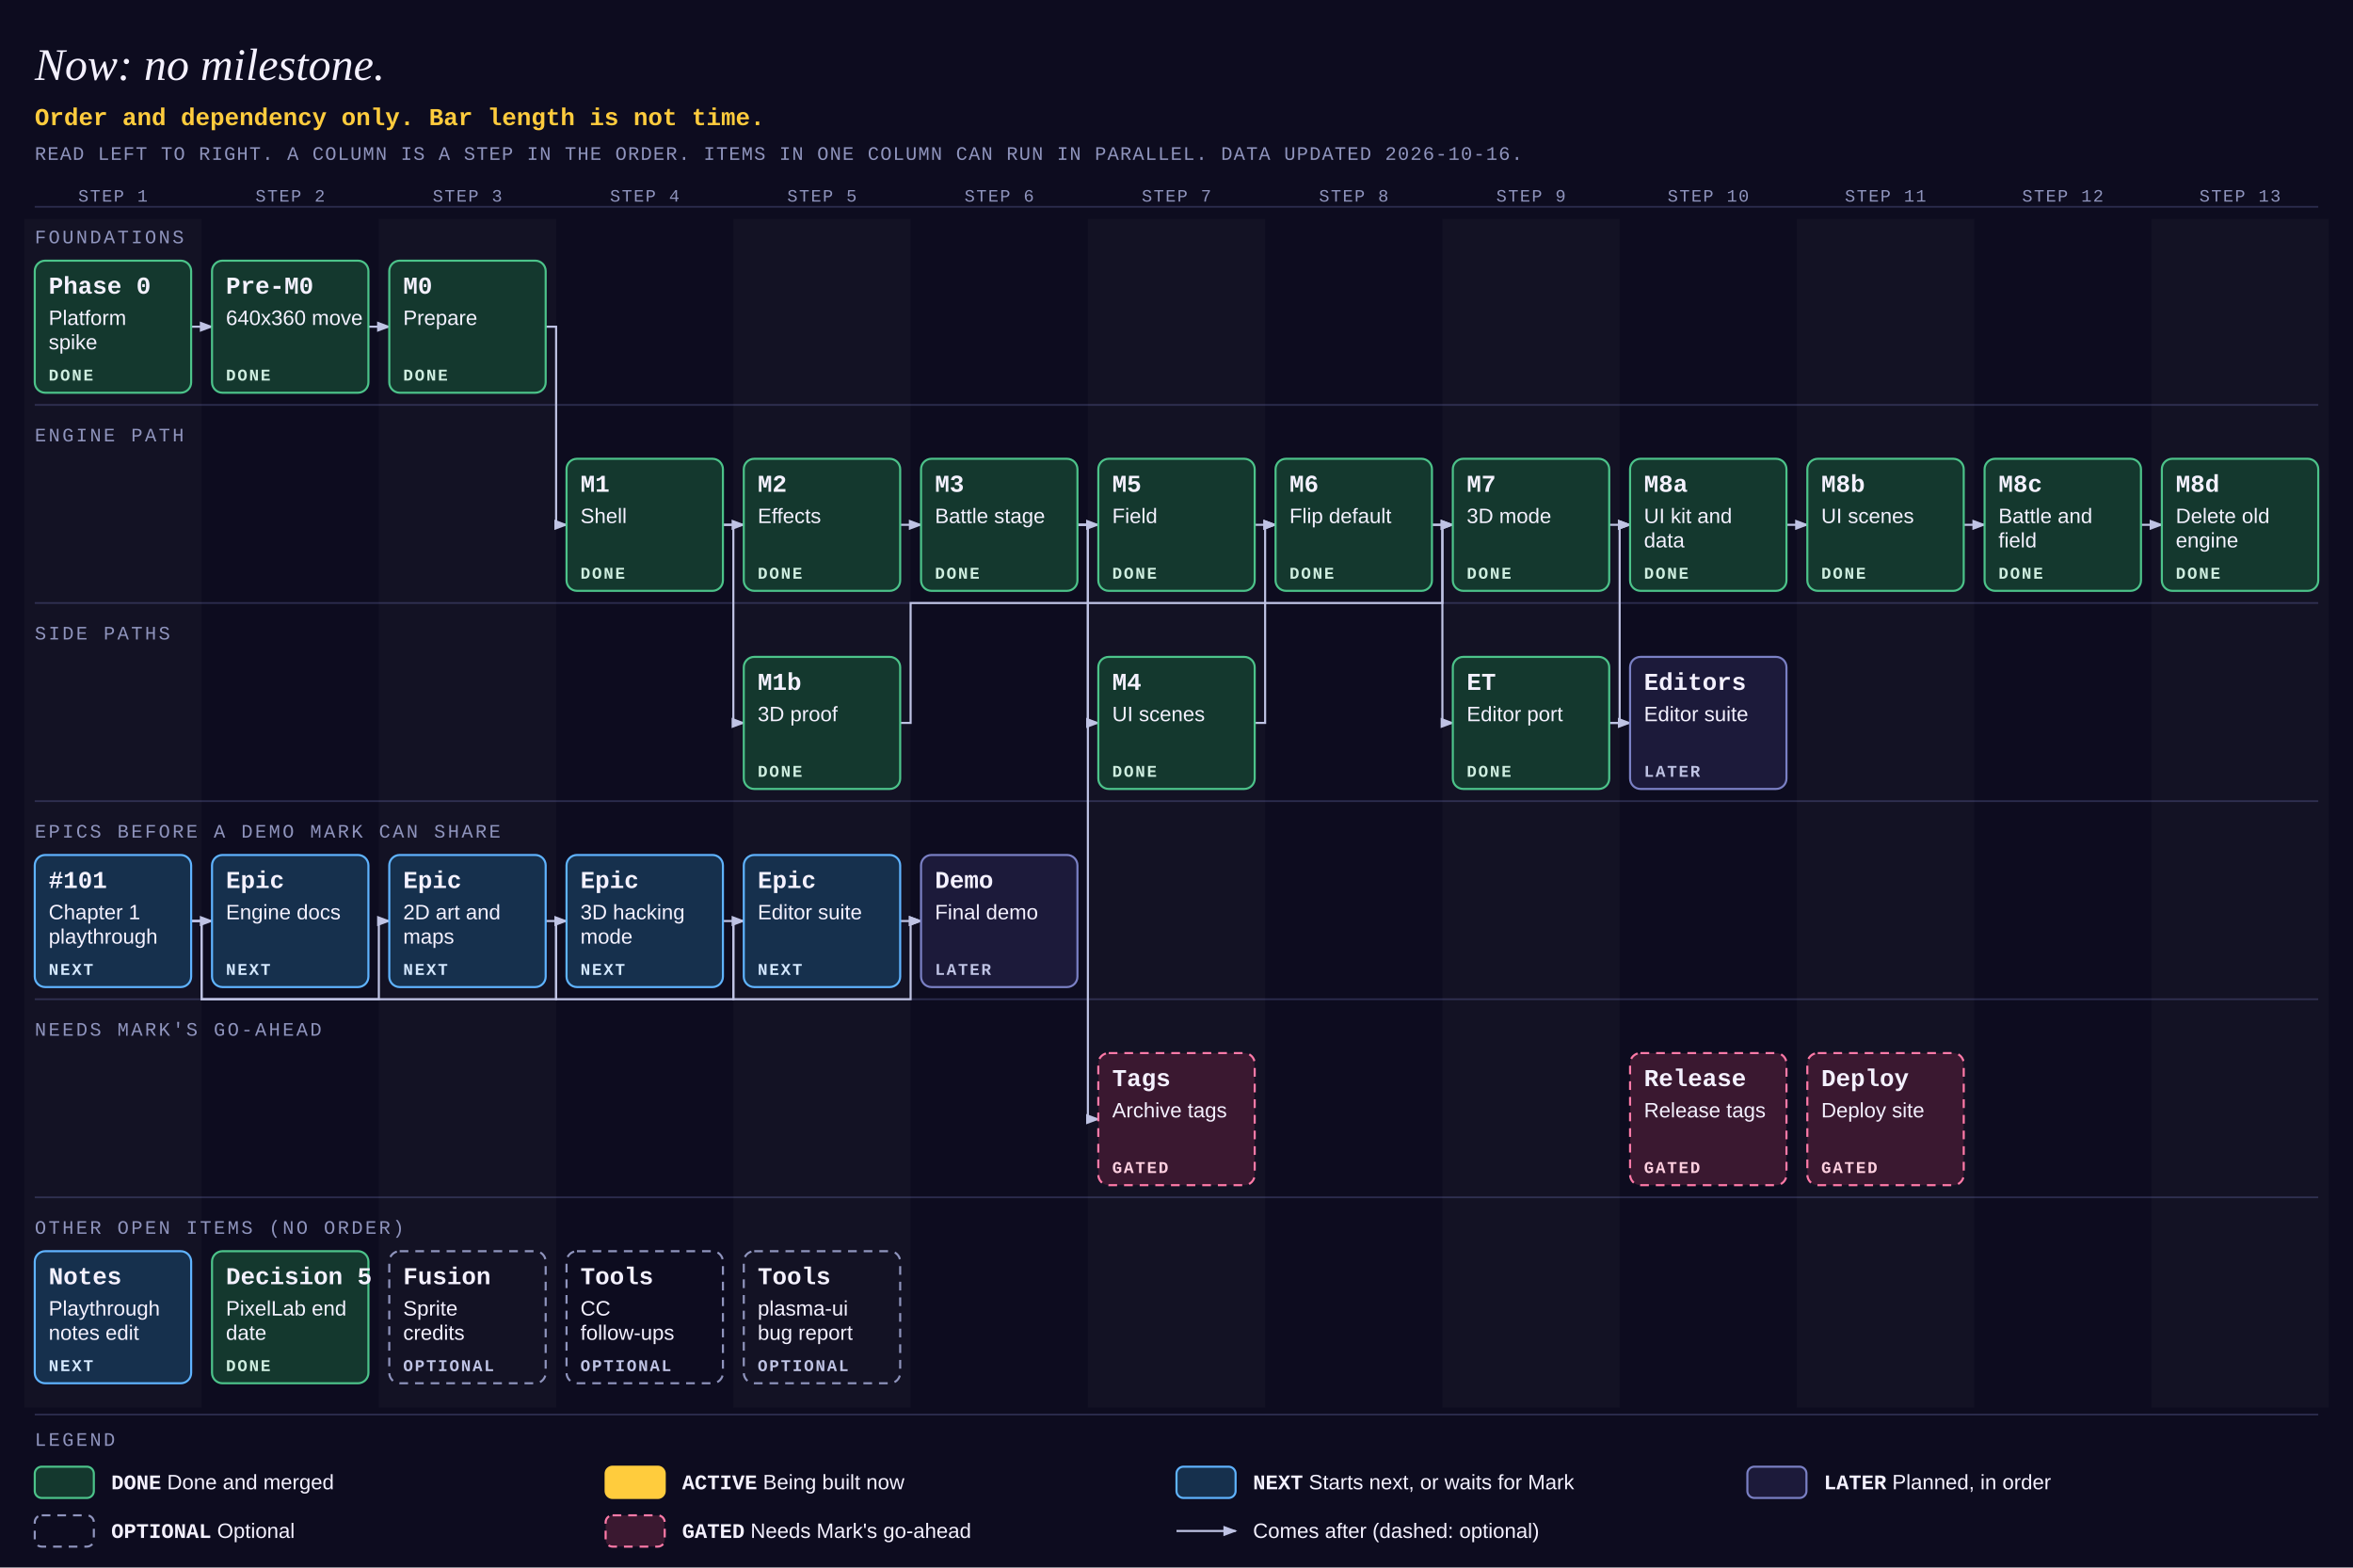
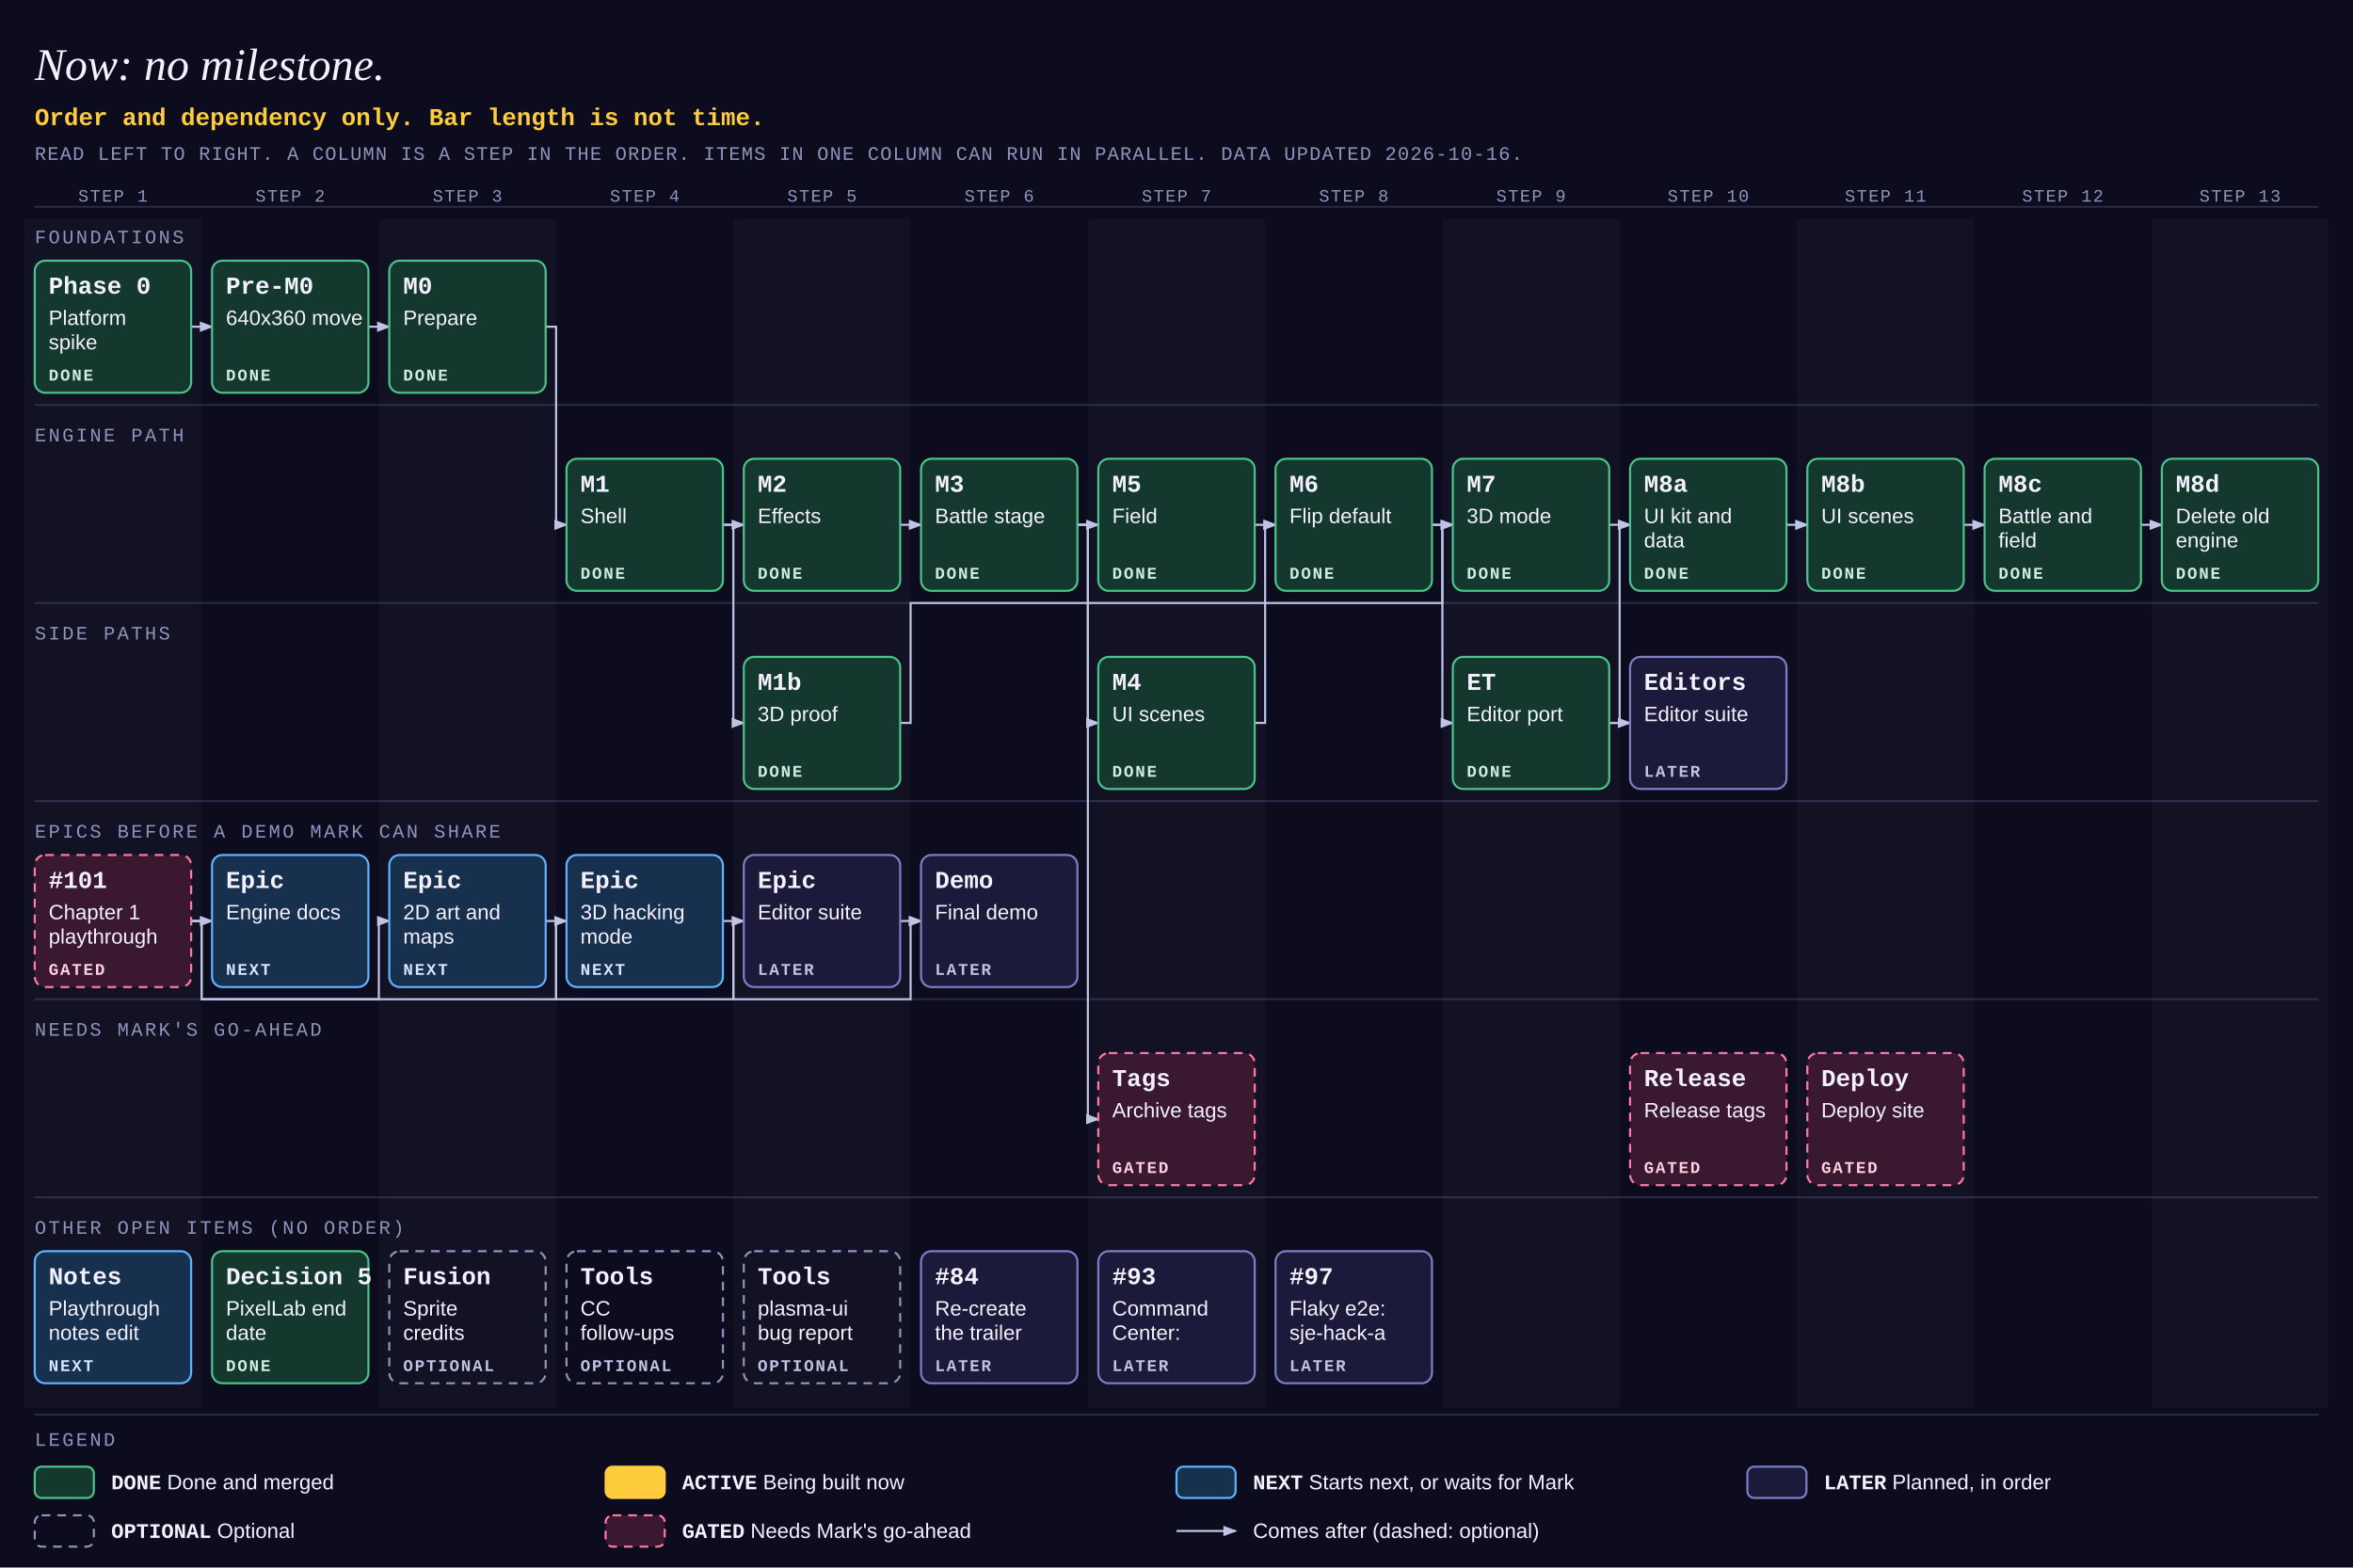
<svg xmlns="http://www.w3.org/2000/svg" viewBox="0 0 1354 902" width="1354" height="902" role="img" aria-labelledby="roadmap-title roadmap-desc">
  <defs>
    <marker id="arrow" markerWidth="8" markerHeight="6" refX="7" refY="3" orient="auto" markerUnits="userSpaceOnUse">
      <polygon points="0 0, 8 3, 0 6" fill="#bfc3e4" />
    </marker>
  </defs>
  <rect width="1354" height="902" fill="#0d0c1f" />
  <text x="20" y="46" fill="#f4f1ff" font-size="26" font-style="italic" font-family="'Instrument Serif', Georgia, 'Times New Roman', serif">Now: no milestone.</text>
  <text x="20" y="72" fill="#ffcc3d" font-size="14" font-weight="600" font-family="'Geist Mono', ui-monospace, Consolas, 'Courier New', monospace">Order and dependency only. Bar length is not time.</text>
  <text x="20" y="92" fill="#8f94bd" font-size="11" font-family="'Geist Mono', ui-monospace, Consolas, 'Courier New', monospace" letter-spacing="0.06em">READ LEFT TO RIGHT. A COLUMN IS A STEP IN THE ORDER. ITEMS IN ONE COLUMN CAN RUN IN PARALLEL. DATA UPDATED 2026-10-16.</text>
  <rect x="14" y="126" width="102" height="684" fill="#ffffff" fill-opacity="0.025" />
  <text x="65" y="116" fill="#8f94bd" font-size="10" text-anchor="middle" font-family="'Geist Mono', ui-monospace, Consolas, 'Courier New', monospace" letter-spacing="0.08em">STEP 1</text>
  <text x="167" y="116" fill="#8f94bd" font-size="10" text-anchor="middle" font-family="'Geist Mono', ui-monospace, Consolas, 'Courier New', monospace" letter-spacing="0.08em">STEP 2</text>
  <rect x="218" y="126" width="102" height="684" fill="#ffffff" fill-opacity="0.025" />
  <text x="269" y="116" fill="#8f94bd" font-size="10" text-anchor="middle" font-family="'Geist Mono', ui-monospace, Consolas, 'Courier New', monospace" letter-spacing="0.08em">STEP 3</text>
  <text x="371" y="116" fill="#8f94bd" font-size="10" text-anchor="middle" font-family="'Geist Mono', ui-monospace, Consolas, 'Courier New', monospace" letter-spacing="0.08em">STEP 4</text>
  <rect x="422" y="126" width="102" height="684" fill="#ffffff" fill-opacity="0.025" />
  <text x="473" y="116" fill="#8f94bd" font-size="10" text-anchor="middle" font-family="'Geist Mono', ui-monospace, Consolas, 'Courier New', monospace" letter-spacing="0.08em">STEP 5</text>
  <text x="575" y="116" fill="#8f94bd" font-size="10" text-anchor="middle" font-family="'Geist Mono', ui-monospace, Consolas, 'Courier New', monospace" letter-spacing="0.08em">STEP 6</text>
  <rect x="626" y="126" width="102" height="684" fill="#ffffff" fill-opacity="0.025" />
  <text x="677" y="116" fill="#8f94bd" font-size="10" text-anchor="middle" font-family="'Geist Mono', ui-monospace, Consolas, 'Courier New', monospace" letter-spacing="0.08em">STEP 7</text>
  <text x="779" y="116" fill="#8f94bd" font-size="10" text-anchor="middle" font-family="'Geist Mono', ui-monospace, Consolas, 'Courier New', monospace" letter-spacing="0.08em">STEP 8</text>
  <rect x="830" y="126" width="102" height="684" fill="#ffffff" fill-opacity="0.025" />
  <text x="881" y="116" fill="#8f94bd" font-size="10" text-anchor="middle" font-family="'Geist Mono', ui-monospace, Consolas, 'Courier New', monospace" letter-spacing="0.08em">STEP 9</text>
  <text x="983" y="116" fill="#8f94bd" font-size="10" text-anchor="middle" font-family="'Geist Mono', ui-monospace, Consolas, 'Courier New', monospace" letter-spacing="0.08em">STEP 10</text>
  <rect x="1034" y="126" width="102" height="684" fill="#ffffff" fill-opacity="0.025" />
  <text x="1085" y="116" fill="#8f94bd" font-size="10" text-anchor="middle" font-family="'Geist Mono', ui-monospace, Consolas, 'Courier New', monospace" letter-spacing="0.08em">STEP 11</text>
  <text x="1187" y="116" fill="#8f94bd" font-size="10" text-anchor="middle" font-family="'Geist Mono', ui-monospace, Consolas, 'Courier New', monospace" letter-spacing="0.08em">STEP 12</text>
  <rect x="1238" y="126" width="102" height="684" fill="#ffffff" fill-opacity="0.025" />
  <text x="1289" y="116" fill="#8f94bd" font-size="10" text-anchor="middle" font-family="'Geist Mono', ui-monospace, Consolas, 'Courier New', monospace" letter-spacing="0.08em">STEP 13</text>
  <line x1="20" y1="119" x2="1334" y2="119" stroke="#7a80c4" stroke-opacity="0.28" />
  <text x="20" y="140" fill="#8f94bd" font-size="11" font-family="'Geist Mono', ui-monospace, Consolas, 'Courier New', monospace" letter-spacing="0.12em">FOUNDATIONS</text>
  <line x1="20" y1="233" x2="1334" y2="233" stroke="#7a80c4" stroke-opacity="0.28" />
  <text x="20" y="254" fill="#8f94bd" font-size="11" font-family="'Geist Mono', ui-monospace, Consolas, 'Courier New', monospace" letter-spacing="0.12em">ENGINE PATH</text>
  <line x1="20" y1="347" x2="1334" y2="347" stroke="#7a80c4" stroke-opacity="0.28" />
  <text x="20" y="368" fill="#8f94bd" font-size="11" font-family="'Geist Mono', ui-monospace, Consolas, 'Courier New', monospace" letter-spacing="0.12em">SIDE PATHS</text>
  <line x1="20" y1="461" x2="1334" y2="461" stroke="#7a80c4" stroke-opacity="0.28" />
  <text x="20" y="482" fill="#8f94bd" font-size="11" font-family="'Geist Mono', ui-monospace, Consolas, 'Courier New', monospace" letter-spacing="0.12em">EPICS BEFORE A DEMO MARK CAN SHARE</text>
  <line x1="20" y1="575" x2="1334" y2="575" stroke="#7a80c4" stroke-opacity="0.28" />
  <text x="20" y="596" fill="#8f94bd" font-size="11" font-family="'Geist Mono', ui-monospace, Consolas, 'Courier New', monospace" letter-spacing="0.12em">NEEDS MARK'S GO-AHEAD</text>
  <line x1="20" y1="689" x2="1334" y2="689" stroke="#7a80c4" stroke-opacity="0.28" />
  <text x="20" y="710" fill="#8f94bd" font-size="11" font-family="'Geist Mono', ui-monospace, Consolas, 'Courier New', monospace" letter-spacing="0.12em">OTHER OPEN ITEMS (NO ORDER)</text>
  <path d="M 110 188 H 122" fill="none" stroke="#bfc3e4" stroke-width="1.2" marker-end="url(#arrow)" />
  <path d="M 212 188 H 224" fill="none" stroke="#bfc3e4" stroke-width="1.2" marker-end="url(#arrow)" />
  <path d="M 314 188 H 320 V 302 H 326" fill="none" stroke="#bfc3e4" stroke-width="1.2" marker-end="url(#arrow)" />
  <path d="M 416 302 H 428" fill="none" stroke="#bfc3e4" stroke-width="1.2" marker-end="url(#arrow)" />
  <path d="M 518 302 H 530" fill="none" stroke="#bfc3e4" stroke-width="1.2" marker-end="url(#arrow)" />
  <path d="M 620 302 H 632" fill="none" stroke="#bfc3e4" stroke-width="1.2" marker-end="url(#arrow)" />
  <path d="M 722 302 H 734" fill="none" stroke="#bfc3e4" stroke-width="1.2" marker-end="url(#arrow)" />
  <path d="M 722 416 H 728 V 302 H 734" fill="none" stroke="#bfc3e4" stroke-width="1.2" marker-end="url(#arrow)" />
  <path d="M 824 302 H 836" fill="none" stroke="#bfc3e4" stroke-width="1.2" marker-end="url(#arrow)" />
  <path d="M 518 416 H 524 V 347 H 830 V 302 H 836" fill="none" stroke="#bfc3e4" stroke-width="1.2" marker-end="url(#arrow)" />
  <path d="M 824 302 H 830 V 416 H 836" fill="none" stroke="#bfc3e4" stroke-width="1.2" marker-end="url(#arrow)" />
  <path d="M 926 302 H 938" fill="none" stroke="#bfc3e4" stroke-width="1.2" marker-end="url(#arrow)" />
  <path d="M 926 416 H 932 V 302 H 938" fill="none" stroke="#bfc3e4" stroke-width="1.2" marker-end="url(#arrow)" />
  <path d="M 1028 302 H 1040" fill="none" stroke="#bfc3e4" stroke-width="1.2" marker-end="url(#arrow)" />
  <path d="M 1130 302 H 1142" fill="none" stroke="#bfc3e4" stroke-width="1.2" marker-end="url(#arrow)" />
  <path d="M 1232 302 H 1244" fill="none" stroke="#bfc3e4" stroke-width="1.2" marker-end="url(#arrow)" />
  <path d="M 416 302 H 422 V 416 H 428" fill="none" stroke="#bfc3e4" stroke-width="1.2" marker-end="url(#arrow)" />
  <path d="M 620 302 H 626 V 416 H 632" fill="none" stroke="#bfc3e4" stroke-width="1.2" marker-end="url(#arrow)" />
  <path d="M 620 302 H 626 V 644 H 632" fill="none" stroke="#bfc3e4" stroke-width="1.2" marker-end="url(#arrow)" />
  <path d="M 926 416 H 938" fill="none" stroke="#bfc3e4" stroke-width="1.2" marker-end="url(#arrow)" />
  <path d="M 110 530 H 116 V 575 H 218 V 530 H 224" fill="none" stroke="#bfc3e4" stroke-width="1.2" marker-end="url(#arrow)" />
  <path d="M 110 530 H 116 V 575 H 320 V 530 H 326" fill="none" stroke="#bfc3e4" stroke-width="1.2" marker-end="url(#arrow)" />
  <path d="M 314 530 H 320 V 575 H 422 V 530 H 428" fill="none" stroke="#bfc3e4" stroke-width="1.2" marker-end="url(#arrow)" />
  <path d="M 110 530 H 122" fill="none" stroke="#bfc3e4" stroke-width="1.2" marker-end="url(#arrow)" />
  <path d="M 518 530 H 530" fill="none" stroke="#bfc3e4" stroke-width="1.2" marker-end="url(#arrow)" />
  <path d="M 416 530 H 422 V 575 H 524 V 530 H 530" fill="none" stroke="#bfc3e4" stroke-width="1.2" marker-end="url(#arrow)" />
  <g id="item-Phase-0">
    <rect x="20" y="150" width="90" height="76" rx="6" fill="#14382e" stroke="#4cc38a" stroke-width="1.2" />
    <text x="28" y="169" fill="#f4f1ff" font-size="14" font-weight="700" font-family="'Geist Mono', ui-monospace, Consolas, 'Courier New', monospace">Phase 0</text>
    <text x="28" y="187" fill="#f4f1ff" font-size="12" font-family="Geist, 'Segoe UI', system-ui, -apple-system, Arial, sans-serif">Platform</text>
    <text x="28" y="201" fill="#f4f1ff" font-size="12" font-family="Geist, 'Segoe UI', system-ui, -apple-system, Arial, sans-serif">spike</text>
    <text x="28" y="219" fill="#cfeee0" font-size="9.5" font-weight="600" font-family="'Geist Mono', ui-monospace, Consolas, 'Courier New', monospace" letter-spacing="0.1em">DONE</text>
  </g>
  <g id="item-Pre-M0">
    <rect x="122" y="150" width="90" height="76" rx="6" fill="#14382e" stroke="#4cc38a" stroke-width="1.2" />
    <text x="130" y="169" fill="#f4f1ff" font-size="14" font-weight="700" font-family="'Geist Mono', ui-monospace, Consolas, 'Courier New', monospace">Pre-M0</text>
    <text x="130" y="187" fill="#f4f1ff" font-size="12" font-family="Geist, 'Segoe UI', system-ui, -apple-system, Arial, sans-serif">640x360 move</text>
    <text x="130" y="219" fill="#cfeee0" font-size="9.5" font-weight="600" font-family="'Geist Mono', ui-monospace, Consolas, 'Courier New', monospace" letter-spacing="0.1em">DONE</text>
  </g>
  <g id="item-M0">
    <rect x="224" y="150" width="90" height="76" rx="6" fill="#14382e" stroke="#4cc38a" stroke-width="1.2" />
    <text x="232" y="169" fill="#f4f1ff" font-size="14" font-weight="700" font-family="'Geist Mono', ui-monospace, Consolas, 'Courier New', monospace">M0</text>
    <text x="232" y="187" fill="#f4f1ff" font-size="12" font-family="Geist, 'Segoe UI', system-ui, -apple-system, Arial, sans-serif">Prepare</text>
    <text x="232" y="219" fill="#cfeee0" font-size="9.5" font-weight="600" font-family="'Geist Mono', ui-monospace, Consolas, 'Courier New', monospace" letter-spacing="0.1em">DONE</text>
  </g>
  <g id="item-M1">
    <rect x="326" y="264" width="90" height="76" rx="6" fill="#14382e" stroke="#4cc38a" stroke-width="1.2" />
    <text x="334" y="283" fill="#f4f1ff" font-size="14" font-weight="700" font-family="'Geist Mono', ui-monospace, Consolas, 'Courier New', monospace">M1</text>
    <text x="334" y="301" fill="#f4f1ff" font-size="12" font-family="Geist, 'Segoe UI', system-ui, -apple-system, Arial, sans-serif">Shell</text>
    <text x="334" y="333" fill="#cfeee0" font-size="9.5" font-weight="600" font-family="'Geist Mono', ui-monospace, Consolas, 'Courier New', monospace" letter-spacing="0.1em">DONE</text>
  </g>
  <g id="item-M2">
    <rect x="428" y="264" width="90" height="76" rx="6" fill="#14382e" stroke="#4cc38a" stroke-width="1.2" />
    <text x="436" y="283" fill="#f4f1ff" font-size="14" font-weight="700" font-family="'Geist Mono', ui-monospace, Consolas, 'Courier New', monospace">M2</text>
    <text x="436" y="301" fill="#f4f1ff" font-size="12" font-family="Geist, 'Segoe UI', system-ui, -apple-system, Arial, sans-serif">Effects</text>
    <text x="436" y="333" fill="#cfeee0" font-size="9.5" font-weight="600" font-family="'Geist Mono', ui-monospace, Consolas, 'Courier New', monospace" letter-spacing="0.1em">DONE</text>
  </g>
  <g id="item-M3">
    <rect x="530" y="264" width="90" height="76" rx="6" fill="#14382e" stroke="#4cc38a" stroke-width="1.2" />
    <text x="538" y="283" fill="#f4f1ff" font-size="14" font-weight="700" font-family="'Geist Mono', ui-monospace, Consolas, 'Courier New', monospace">M3</text>
    <text x="538" y="301" fill="#f4f1ff" font-size="12" font-family="Geist, 'Segoe UI', system-ui, -apple-system, Arial, sans-serif">Battle stage</text>
    <text x="538" y="333" fill="#cfeee0" font-size="9.5" font-weight="600" font-family="'Geist Mono', ui-monospace, Consolas, 'Courier New', monospace" letter-spacing="0.1em">DONE</text>
  </g>
  <g id="item-M5">
    <rect x="632" y="264" width="90" height="76" rx="6" fill="#14382e" stroke="#4cc38a" stroke-width="1.2" />
    <text x="640" y="283" fill="#f4f1ff" font-size="14" font-weight="700" font-family="'Geist Mono', ui-monospace, Consolas, 'Courier New', monospace">M5</text>
    <text x="640" y="301" fill="#f4f1ff" font-size="12" font-family="Geist, 'Segoe UI', system-ui, -apple-system, Arial, sans-serif">Field</text>
    <text x="640" y="333" fill="#cfeee0" font-size="9.5" font-weight="600" font-family="'Geist Mono', ui-monospace, Consolas, 'Courier New', monospace" letter-spacing="0.1em">DONE</text>
  </g>
  <g id="item-M6">
    <rect x="734" y="264" width="90" height="76" rx="6" fill="#14382e" stroke="#4cc38a" stroke-width="1.2" />
    <text x="742" y="283" fill="#f4f1ff" font-size="14" font-weight="700" font-family="'Geist Mono', ui-monospace, Consolas, 'Courier New', monospace">M6</text>
    <text x="742" y="301" fill="#f4f1ff" font-size="12" font-family="Geist, 'Segoe UI', system-ui, -apple-system, Arial, sans-serif">Flip default</text>
    <text x="742" y="333" fill="#cfeee0" font-size="9.5" font-weight="600" font-family="'Geist Mono', ui-monospace, Consolas, 'Courier New', monospace" letter-spacing="0.1em">DONE</text>
  </g>
  <g id="item-M7">
    <rect x="836" y="264" width="90" height="76" rx="6" fill="#14382e" stroke="#4cc38a" stroke-width="1.2" />
    <text x="844" y="283" fill="#f4f1ff" font-size="14" font-weight="700" font-family="'Geist Mono', ui-monospace, Consolas, 'Courier New', monospace">M7</text>
    <text x="844" y="301" fill="#f4f1ff" font-size="12" font-family="Geist, 'Segoe UI', system-ui, -apple-system, Arial, sans-serif">3D mode</text>
    <text x="844" y="333" fill="#cfeee0" font-size="9.5" font-weight="600" font-family="'Geist Mono', ui-monospace, Consolas, 'Courier New', monospace" letter-spacing="0.1em">DONE</text>
  </g>
  <g id="item-ET">
    <rect x="836" y="378" width="90" height="76" rx="6" fill="#14382e" stroke="#4cc38a" stroke-width="1.2" />
    <text x="844" y="397" fill="#f4f1ff" font-size="14" font-weight="700" font-family="'Geist Mono', ui-monospace, Consolas, 'Courier New', monospace">ET</text>
    <text x="844" y="415" fill="#f4f1ff" font-size="12" font-family="Geist, 'Segoe UI', system-ui, -apple-system, Arial, sans-serif">Editor port</text>
    <text x="844" y="447" fill="#cfeee0" font-size="9.5" font-weight="600" font-family="'Geist Mono', ui-monospace, Consolas, 'Courier New', monospace" letter-spacing="0.1em">DONE</text>
  </g>
  <g id="item-M8a">
    <rect x="938" y="264" width="90" height="76" rx="6" fill="#14382e" stroke="#4cc38a" stroke-width="1.2" />
    <text x="946" y="283" fill="#f4f1ff" font-size="14" font-weight="700" font-family="'Geist Mono', ui-monospace, Consolas, 'Courier New', monospace">M8a</text>
    <text x="946" y="301" fill="#f4f1ff" font-size="12" font-family="Geist, 'Segoe UI', system-ui, -apple-system, Arial, sans-serif">UI kit and</text>
    <text x="946" y="315" fill="#f4f1ff" font-size="12" font-family="Geist, 'Segoe UI', system-ui, -apple-system, Arial, sans-serif">data</text>
    <text x="946" y="333" fill="#cfeee0" font-size="9.5" font-weight="600" font-family="'Geist Mono', ui-monospace, Consolas, 'Courier New', monospace" letter-spacing="0.1em">DONE</text>
  </g>
  <g id="item-M8b">
    <rect x="1040" y="264" width="90" height="76" rx="6" fill="#14382e" stroke="#4cc38a" stroke-width="1.2" />
    <text x="1048" y="283" fill="#f4f1ff" font-size="14" font-weight="700" font-family="'Geist Mono', ui-monospace, Consolas, 'Courier New', monospace">M8b</text>
    <text x="1048" y="301" fill="#f4f1ff" font-size="12" font-family="Geist, 'Segoe UI', system-ui, -apple-system, Arial, sans-serif">UI scenes</text>
    <text x="1048" y="333" fill="#cfeee0" font-size="9.5" font-weight="600" font-family="'Geist Mono', ui-monospace, Consolas, 'Courier New', monospace" letter-spacing="0.1em">DONE</text>
  </g>
  <g id="item-M8c">
    <rect x="1142" y="264" width="90" height="76" rx="6" fill="#14382e" stroke="#4cc38a" stroke-width="1.2" />
    <text x="1150" y="283" fill="#f4f1ff" font-size="14" font-weight="700" font-family="'Geist Mono', ui-monospace, Consolas, 'Courier New', monospace">M8c</text>
    <text x="1150" y="301" fill="#f4f1ff" font-size="12" font-family="Geist, 'Segoe UI', system-ui, -apple-system, Arial, sans-serif">Battle and</text>
    <text x="1150" y="315" fill="#f4f1ff" font-size="12" font-family="Geist, 'Segoe UI', system-ui, -apple-system, Arial, sans-serif">field</text>
    <text x="1150" y="333" fill="#cfeee0" font-size="9.5" font-weight="600" font-family="'Geist Mono', ui-monospace, Consolas, 'Courier New', monospace" letter-spacing="0.1em">DONE</text>
  </g>
  <g id="item-M8d">
    <rect x="1244" y="264" width="90" height="76" rx="6" fill="#14382e" stroke="#4cc38a" stroke-width="1.2" />
    <text x="1252" y="283" fill="#f4f1ff" font-size="14" font-weight="700" font-family="'Geist Mono', ui-monospace, Consolas, 'Courier New', monospace">M8d</text>
    <text x="1252" y="301" fill="#f4f1ff" font-size="12" font-family="Geist, 'Segoe UI', system-ui, -apple-system, Arial, sans-serif">Delete old</text>
    <text x="1252" y="315" fill="#f4f1ff" font-size="12" font-family="Geist, 'Segoe UI', system-ui, -apple-system, Arial, sans-serif">engine</text>
    <text x="1252" y="333" fill="#cfeee0" font-size="9.5" font-weight="600" font-family="'Geist Mono', ui-monospace, Consolas, 'Courier New', monospace" letter-spacing="0.1em">DONE</text>
  </g>
  <g id="item-M1b">
    <rect x="428" y="378" width="90" height="76" rx="6" fill="#14382e" stroke="#4cc38a" stroke-width="1.2" />
    <text x="436" y="397" fill="#f4f1ff" font-size="14" font-weight="700" font-family="'Geist Mono', ui-monospace, Consolas, 'Courier New', monospace">M1b</text>
    <text x="436" y="415" fill="#f4f1ff" font-size="12" font-family="Geist, 'Segoe UI', system-ui, -apple-system, Arial, sans-serif">3D proof</text>
    <text x="436" y="447" fill="#cfeee0" font-size="9.5" font-weight="600" font-family="'Geist Mono', ui-monospace, Consolas, 'Courier New', monospace" letter-spacing="0.1em">DONE</text>
  </g>
  <g id="item-M4">
    <rect x="632" y="378" width="90" height="76" rx="6" fill="#14382e" stroke="#4cc38a" stroke-width="1.2" />
    <text x="640" y="397" fill="#f4f1ff" font-size="14" font-weight="700" font-family="'Geist Mono', ui-monospace, Consolas, 'Courier New', monospace">M4</text>
    <text x="640" y="415" fill="#f4f1ff" font-size="12" font-family="Geist, 'Segoe UI', system-ui, -apple-system, Arial, sans-serif">UI scenes</text>
    <text x="640" y="447" fill="#cfeee0" font-size="9.5" font-weight="600" font-family="'Geist Mono', ui-monospace, Consolas, 'Courier New', monospace" letter-spacing="0.1em">DONE</text>
  </g>
  <g id="item-archive-tags">
    <rect x="632" y="606" width="90" height="76" rx="6" fill="#3a1830" stroke="#ff7aa8" stroke-width="1.2" stroke-dasharray="5 4" />
    <text x="640" y="625" fill="#f4f1ff" font-size="14" font-weight="700" font-family="'Geist Mono', ui-monospace, Consolas, 'Courier New', monospace">Tags</text>
    <text x="640" y="643" fill="#f4f1ff" font-size="12" font-family="Geist, 'Segoe UI', system-ui, -apple-system, Arial, sans-serif">Archive tags</text>
    <text x="640" y="675" fill="#ffd0e0" font-size="9.5" font-weight="600" font-family="'Geist Mono', ui-monospace, Consolas, 'Courier New', monospace" letter-spacing="0.1em">GATED</text>
  </g>
  <g id="item-release-tags">
    <rect x="938" y="606" width="90" height="76" rx="6" fill="#3a1830" stroke="#ff7aa8" stroke-width="1.2" stroke-dasharray="5 4" />
    <text x="946" y="625" fill="#f4f1ff" font-size="14" font-weight="700" font-family="'Geist Mono', ui-monospace, Consolas, 'Courier New', monospace">Release</text>
    <text x="946" y="643" fill="#f4f1ff" font-size="12" font-family="Geist, 'Segoe UI', system-ui, -apple-system, Arial, sans-serif">Release tags</text>
    <text x="946" y="675" fill="#ffd0e0" font-size="9.5" font-weight="600" font-family="'Geist Mono', ui-monospace, Consolas, 'Courier New', monospace" letter-spacing="0.1em">GATED</text>
  </g>
  <g id="item-deploy">
    <rect x="1040" y="606" width="90" height="76" rx="6" fill="#3a1830" stroke="#ff7aa8" stroke-width="1.2" stroke-dasharray="5 4" />
    <text x="1048" y="625" fill="#f4f1ff" font-size="14" font-weight="700" font-family="'Geist Mono', ui-monospace, Consolas, 'Courier New', monospace">Deploy</text>
    <text x="1048" y="643" fill="#f4f1ff" font-size="12" font-family="Geist, 'Segoe UI', system-ui, -apple-system, Arial, sans-serif">Deploy site</text>
    <text x="1048" y="675" fill="#ffd0e0" font-size="9.5" font-weight="600" font-family="'Geist Mono', ui-monospace, Consolas, 'Courier New', monospace" letter-spacing="0.1em">GATED</text>
  </g>
  <g id="item-playthrough-notes">
    <rect x="20" y="720" width="90" height="76" rx="6" fill="#16304d" stroke="#5fb3ff" stroke-width="1.2" />
    <text x="28" y="739" fill="#f4f1ff" font-size="14" font-weight="700" font-family="'Geist Mono', ui-monospace, Consolas, 'Courier New', monospace">Notes</text>
    <text x="28" y="757" fill="#f4f1ff" font-size="12" font-family="Geist, 'Segoe UI', system-ui, -apple-system, Arial, sans-serif">Playthrough</text>
    <text x="28" y="771" fill="#f4f1ff" font-size="12" font-family="Geist, 'Segoe UI', system-ui, -apple-system, Arial, sans-serif">notes edit</text>
    <text x="28" y="789" fill="#d4e8ff" font-size="9.5" font-weight="600" font-family="'Geist Mono', ui-monospace, Consolas, 'Courier New', monospace" letter-spacing="0.1em">NEXT</text>
  </g>
  <g id="item-pixellab-end">
    <rect x="122" y="720" width="90" height="76" rx="6" fill="#14382e" stroke="#4cc38a" stroke-width="1.2" />
    <text x="130" y="739" fill="#f4f1ff" font-size="14" font-weight="700" font-family="'Geist Mono', ui-monospace, Consolas, 'Courier New', monospace">Decision 5</text>
    <text x="130" y="757" fill="#f4f1ff" font-size="12" font-family="Geist, 'Segoe UI', system-ui, -apple-system, Arial, sans-serif">PixelLab end</text>
    <text x="130" y="771" fill="#f4f1ff" font-size="12" font-family="Geist, 'Segoe UI', system-ui, -apple-system, Arial, sans-serif">date</text>
    <text x="130" y="789" fill="#cfeee0" font-size="9.5" font-weight="600" font-family="'Geist Mono', ui-monospace, Consolas, 'Courier New', monospace" letter-spacing="0.1em">DONE</text>
  </g>
  <g id="item-sprite-fusion">
    <rect x="224" y="720" width="90" height="76" rx="6" fill="none" stroke="#8f94bd" stroke-width="1.2" stroke-dasharray="5 4" />
    <text x="232" y="739" fill="#f4f1ff" font-size="14" font-weight="700" font-family="'Geist Mono', ui-monospace, Consolas, 'Courier New', monospace">Fusion</text>
    <text x="232" y="757" fill="#f4f1ff" font-size="12" font-family="Geist, 'Segoe UI', system-ui, -apple-system, Arial, sans-serif">Sprite</text>
    <text x="232" y="771" fill="#f4f1ff" font-size="12" font-family="Geist, 'Segoe UI', system-ui, -apple-system, Arial, sans-serif">credits</text>
    <text x="232" y="789" fill="#bfc3e4" font-size="9.5" font-weight="600" font-family="'Geist Mono', ui-monospace, Consolas, 'Courier New', monospace" letter-spacing="0.1em">OPTIONAL</text>
  </g>
  <g id="item-cc-followups">
    <rect x="326" y="720" width="90" height="76" rx="6" fill="none" stroke="#8f94bd" stroke-width="1.2" stroke-dasharray="5 4" />
    <text x="334" y="739" fill="#f4f1ff" font-size="14" font-weight="700" font-family="'Geist Mono', ui-monospace, Consolas, 'Courier New', monospace">Tools</text>
    <text x="334" y="757" fill="#f4f1ff" font-size="12" font-family="Geist, 'Segoe UI', system-ui, -apple-system, Arial, sans-serif">CC</text>
    <text x="334" y="771" fill="#f4f1ff" font-size="12" font-family="Geist, 'Segoe UI', system-ui, -apple-system, Arial, sans-serif">follow-ups</text>
    <text x="334" y="789" fill="#bfc3e4" font-size="9.5" font-weight="600" font-family="'Geist Mono', ui-monospace, Consolas, 'Courier New', monospace" letter-spacing="0.1em">OPTIONAL</text>
  </g>
  <g id="item-plasma-bug">
    <rect x="428" y="720" width="90" height="76" rx="6" fill="none" stroke="#8f94bd" stroke-width="1.2" stroke-dasharray="5 4" />
    <text x="436" y="739" fill="#f4f1ff" font-size="14" font-weight="700" font-family="'Geist Mono', ui-monospace, Consolas, 'Courier New', monospace">Tools</text>
    <text x="436" y="757" fill="#f4f1ff" font-size="12" font-family="Geist, 'Segoe UI', system-ui, -apple-system, Arial, sans-serif">plasma-ui</text>
    <text x="436" y="771" fill="#f4f1ff" font-size="12" font-family="Geist, 'Segoe UI', system-ui, -apple-system, Arial, sans-serif">bug report</text>
    <text x="436" y="789" fill="#bfc3e4" font-size="9.5" font-weight="600" font-family="'Geist Mono', ui-monospace, Consolas, 'Courier New', monospace" letter-spacing="0.1em">OPTIONAL</text>
  </g>
  <g id="item-Editors">
    <rect x="938" y="378" width="90" height="76" rx="6" fill="#1c1a3a" stroke="#7a80c4" stroke-width="1.2" />
    <text x="946" y="397" fill="#f4f1ff" font-size="14" font-weight="700" font-family="'Geist Mono', ui-monospace, Consolas, 'Courier New', monospace">Editors</text>
    <text x="946" y="415" fill="#f4f1ff" font-size="12" font-family="Geist, 'Segoe UI', system-ui, -apple-system, Arial, sans-serif">Editor suite</text>
    <text x="946" y="447" fill="#bfc3e4" font-size="9.5" font-weight="600" font-family="'Geist Mono', ui-monospace, Consolas, 'Courier New', monospace" letter-spacing="0.1em">LATER</text>
  </g>
  <g id="item-P101">
-     <rect x="20" y="492" width="90" height="76" rx="6" fill="#16304d" stroke="#5fb3ff" stroke-width="1.2" />
+     <rect x="20" y="492" width="90" height="76" rx="6" fill="#3a1830" stroke="#ff7aa8" stroke-width="1.2" stroke-dasharray="5 4" />
    <text x="28" y="511" fill="#f4f1ff" font-size="14" font-weight="700" font-family="'Geist Mono', ui-monospace, Consolas, 'Courier New', monospace">#101</text>
    <text x="28" y="529" fill="#f4f1ff" font-size="12" font-family="Geist, 'Segoe UI', system-ui, -apple-system, Arial, sans-serif">Chapter 1</text>
    <text x="28" y="543" fill="#f4f1ff" font-size="12" font-family="Geist, 'Segoe UI', system-ui, -apple-system, Arial, sans-serif">playthrough</text>
-     <text x="28" y="561" fill="#d4e8ff" font-size="9.5" font-weight="600" font-family="'Geist Mono', ui-monospace, Consolas, 'Courier New', monospace" letter-spacing="0.1em">NEXT</text>
+     <text x="28" y="561" fill="#ffd0e0" font-size="9.5" font-weight="600" font-family="'Geist Mono', ui-monospace, Consolas, 'Courier New', monospace" letter-spacing="0.1em">GATED</text>
  </g>
  <g id="item-E1">
    <rect x="224" y="492" width="90" height="76" rx="6" fill="#16304d" stroke="#5fb3ff" stroke-width="1.2" />
    <text x="232" y="511" fill="#f4f1ff" font-size="14" font-weight="700" font-family="'Geist Mono', ui-monospace, Consolas, 'Courier New', monospace">Epic</text>
    <text x="232" y="529" fill="#f4f1ff" font-size="12" font-family="Geist, 'Segoe UI', system-ui, -apple-system, Arial, sans-serif">2D art and</text>
    <text x="232" y="543" fill="#f4f1ff" font-size="12" font-family="Geist, 'Segoe UI', system-ui, -apple-system, Arial, sans-serif">maps</text>
    <text x="232" y="561" fill="#d4e8ff" font-size="9.5" font-weight="600" font-family="'Geist Mono', ui-monospace, Consolas, 'Courier New', monospace" letter-spacing="0.1em">NEXT</text>
  </g>
  <g id="item-E2">
    <rect x="326" y="492" width="90" height="76" rx="6" fill="#16304d" stroke="#5fb3ff" stroke-width="1.2" />
    <text x="334" y="511" fill="#f4f1ff" font-size="14" font-weight="700" font-family="'Geist Mono', ui-monospace, Consolas, 'Courier New', monospace">Epic</text>
    <text x="334" y="529" fill="#f4f1ff" font-size="12" font-family="Geist, 'Segoe UI', system-ui, -apple-system, Arial, sans-serif">3D hacking</text>
    <text x="334" y="543" fill="#f4f1ff" font-size="12" font-family="Geist, 'Segoe UI', system-ui, -apple-system, Arial, sans-serif">mode</text>
    <text x="334" y="561" fill="#d4e8ff" font-size="9.5" font-weight="600" font-family="'Geist Mono', ui-monospace, Consolas, 'Courier New', monospace" letter-spacing="0.1em">NEXT</text>
  </g>
  <g id="item-E3">
-     <rect x="428" y="492" width="90" height="76" rx="6" fill="#16304d" stroke="#5fb3ff" stroke-width="1.2" />
+     <rect x="428" y="492" width="90" height="76" rx="6" fill="#1c1a3a" stroke="#7a80c4" stroke-width="1.2" />
    <text x="436" y="511" fill="#f4f1ff" font-size="14" font-weight="700" font-family="'Geist Mono', ui-monospace, Consolas, 'Courier New', monospace">Epic</text>
    <text x="436" y="529" fill="#f4f1ff" font-size="12" font-family="Geist, 'Segoe UI', system-ui, -apple-system, Arial, sans-serif">Editor suite</text>
-     <text x="436" y="561" fill="#d4e8ff" font-size="9.5" font-weight="600" font-family="'Geist Mono', ui-monospace, Consolas, 'Courier New', monospace" letter-spacing="0.1em">NEXT</text>
+     <text x="436" y="561" fill="#bfc3e4" font-size="9.5" font-weight="600" font-family="'Geist Mono', ui-monospace, Consolas, 'Courier New', monospace" letter-spacing="0.1em">LATER</text>
  </g>
  <g id="item-E4">
    <rect x="122" y="492" width="90" height="76" rx="6" fill="#16304d" stroke="#5fb3ff" stroke-width="1.2" />
    <text x="130" y="511" fill="#f4f1ff" font-size="14" font-weight="700" font-family="'Geist Mono', ui-monospace, Consolas, 'Courier New', monospace">Epic</text>
    <text x="130" y="529" fill="#f4f1ff" font-size="12" font-family="Geist, 'Segoe UI', system-ui, -apple-system, Arial, sans-serif">Engine docs</text>
    <text x="130" y="561" fill="#d4e8ff" font-size="9.5" font-weight="600" font-family="'Geist Mono', ui-monospace, Consolas, 'Courier New', monospace" letter-spacing="0.1em">NEXT</text>
  </g>
  <g id="item-Demo">
    <rect x="530" y="492" width="90" height="76" rx="6" fill="#1c1a3a" stroke="#7a80c4" stroke-width="1.2" />
    <text x="538" y="511" fill="#f4f1ff" font-size="14" font-weight="700" font-family="'Geist Mono', ui-monospace, Consolas, 'Courier New', monospace">Demo</text>
    <text x="538" y="529" fill="#f4f1ff" font-size="12" font-family="Geist, 'Segoe UI', system-ui, -apple-system, Arial, sans-serif">Final demo</text>
    <text x="538" y="561" fill="#bfc3e4" font-size="9.5" font-weight="600" font-family="'Geist Mono', ui-monospace, Consolas, 'Courier New', monospace" letter-spacing="0.1em">LATER</text>
+   </g>
+   <g id="item--84">
+     <rect x="530" y="720" width="90" height="76" rx="6" fill="#1c1a3a" stroke="#7a80c4" stroke-width="1.2" />
+     <text x="538" y="739" fill="#f4f1ff" font-size="14" font-weight="700" font-family="'Geist Mono', ui-monospace, Consolas, 'Courier New', monospace">#84</text>
+     <text x="538" y="757" fill="#f4f1ff" font-size="12" font-family="Geist, 'Segoe UI', system-ui, -apple-system, Arial, sans-serif">Re-create</text>
+     <text x="538" y="771" fill="#f4f1ff" font-size="12" font-family="Geist, 'Segoe UI', system-ui, -apple-system, Arial, sans-serif">the trailer</text>
+     <text x="538" y="789" fill="#bfc3e4" font-size="9.5" font-weight="600" font-family="'Geist Mono', ui-monospace, Consolas, 'Courier New', monospace" letter-spacing="0.1em">LATER</text>
+   </g>
+   <g id="item--93">
+     <rect x="632" y="720" width="90" height="76" rx="6" fill="#1c1a3a" stroke="#7a80c4" stroke-width="1.2" />
+     <text x="640" y="739" fill="#f4f1ff" font-size="14" font-weight="700" font-family="'Geist Mono', ui-monospace, Consolas, 'Courier New', monospace">#93</text>
+     <text x="640" y="757" fill="#f4f1ff" font-size="12" font-family="Geist, 'Segoe UI', system-ui, -apple-system, Arial, sans-serif">Command</text>
+     <text x="640" y="771" fill="#f4f1ff" font-size="12" font-family="Geist, 'Segoe UI', system-ui, -apple-system, Arial, sans-serif">Center:</text>
+     <text x="640" y="789" fill="#bfc3e4" font-size="9.5" font-weight="600" font-family="'Geist Mono', ui-monospace, Consolas, 'Courier New', monospace" letter-spacing="0.1em">LATER</text>
+   </g>
+   <g id="item--97">
+     <rect x="734" y="720" width="90" height="76" rx="6" fill="#1c1a3a" stroke="#7a80c4" stroke-width="1.2" />
+     <text x="742" y="739" fill="#f4f1ff" font-size="14" font-weight="700" font-family="'Geist Mono', ui-monospace, Consolas, 'Courier New', monospace">#97</text>
+     <text x="742" y="757" fill="#f4f1ff" font-size="12" font-family="Geist, 'Segoe UI', system-ui, -apple-system, Arial, sans-serif">Flaky e2e:</text>
+     <text x="742" y="771" fill="#f4f1ff" font-size="12" font-family="Geist, 'Segoe UI', system-ui, -apple-system, Arial, sans-serif">sje-hack-a</text>
+     <text x="742" y="789" fill="#bfc3e4" font-size="9.5" font-weight="600" font-family="'Geist Mono', ui-monospace, Consolas, 'Courier New', monospace" letter-spacing="0.1em">LATER</text>
  </g>
  <line x1="20" y1="814" x2="1334" y2="814" stroke="#7a80c4" stroke-opacity="0.28" />
  <text x="20" y="832" fill="#8f94bd" font-size="11" font-family="'Geist Mono', ui-monospace, Consolas, 'Courier New', monospace" letter-spacing="0.12em">LEGEND</text>
  <rect x="20" y="844" width="34" height="18" rx="4" fill="#14382e" stroke="#4cc38a" stroke-width="1.2" />
  <text x="64" y="857" fill="#f4f1ff" font-size="12" font-family="Geist, 'Segoe UI', system-ui, -apple-system, Arial, sans-serif">
    <tspan font-family="'Geist Mono', ui-monospace, Consolas, 'Courier New', monospace" font-weight="600">DONE</tspan>  Done and merged</text>
  <rect x="348.5" y="844" width="34" height="18" rx="4" fill="#ffcc3d" stroke="#ffcc3d" stroke-width="1.2" />
  <text x="392.5" y="857" fill="#f4f1ff" font-size="12" font-family="Geist, 'Segoe UI', system-ui, -apple-system, Arial, sans-serif">
    <tspan font-family="'Geist Mono', ui-monospace, Consolas, 'Courier New', monospace" font-weight="600">ACTIVE</tspan>  Being built now</text>
  <rect x="677" y="844" width="34" height="18" rx="4" fill="#16304d" stroke="#5fb3ff" stroke-width="1.2" />
  <text x="721" y="857" fill="#f4f1ff" font-size="12" font-family="Geist, 'Segoe UI', system-ui, -apple-system, Arial, sans-serif">
    <tspan font-family="'Geist Mono', ui-monospace, Consolas, 'Courier New', monospace" font-weight="600">NEXT</tspan>  Starts next, or waits for Mark</text>
  <rect x="1005.5" y="844" width="34" height="18" rx="4" fill="#1c1a3a" stroke="#7a80c4" stroke-width="1.2" />
  <text x="1049.5" y="857" fill="#f4f1ff" font-size="12" font-family="Geist, 'Segoe UI', system-ui, -apple-system, Arial, sans-serif">
    <tspan font-family="'Geist Mono', ui-monospace, Consolas, 'Courier New', monospace" font-weight="600">LATER</tspan>  Planned, in order</text>
  <rect x="20" y="872" width="34" height="18" rx="4" fill="none" stroke="#8f94bd" stroke-width="1.2" stroke-dasharray="5 4" />
  <text x="64" y="885" fill="#f4f1ff" font-size="12" font-family="Geist, 'Segoe UI', system-ui, -apple-system, Arial, sans-serif">
    <tspan font-family="'Geist Mono', ui-monospace, Consolas, 'Courier New', monospace" font-weight="600">OPTIONAL</tspan>  Optional</text>
  <rect x="348.5" y="872" width="34" height="18" rx="4" fill="#3a1830" stroke="#ff7aa8" stroke-width="1.2" stroke-dasharray="5 4" />
  <text x="392.5" y="885" fill="#f4f1ff" font-size="12" font-family="Geist, 'Segoe UI', system-ui, -apple-system, Arial, sans-serif">
    <tspan font-family="'Geist Mono', ui-monospace, Consolas, 'Courier New', monospace" font-weight="600">GATED</tspan>  Needs Mark's go-ahead</text>
  <path d="M 677 881 H 711" fill="none" stroke="#bfc3e4" stroke-width="1.2" marker-end="url(#arrow)" />
  <text x="721" y="885" fill="#f4f1ff" font-size="12" font-family="Geist, 'Segoe UI', system-ui, -apple-system, Arial, sans-serif">Comes after (dashed: optional)</text>
</svg>
